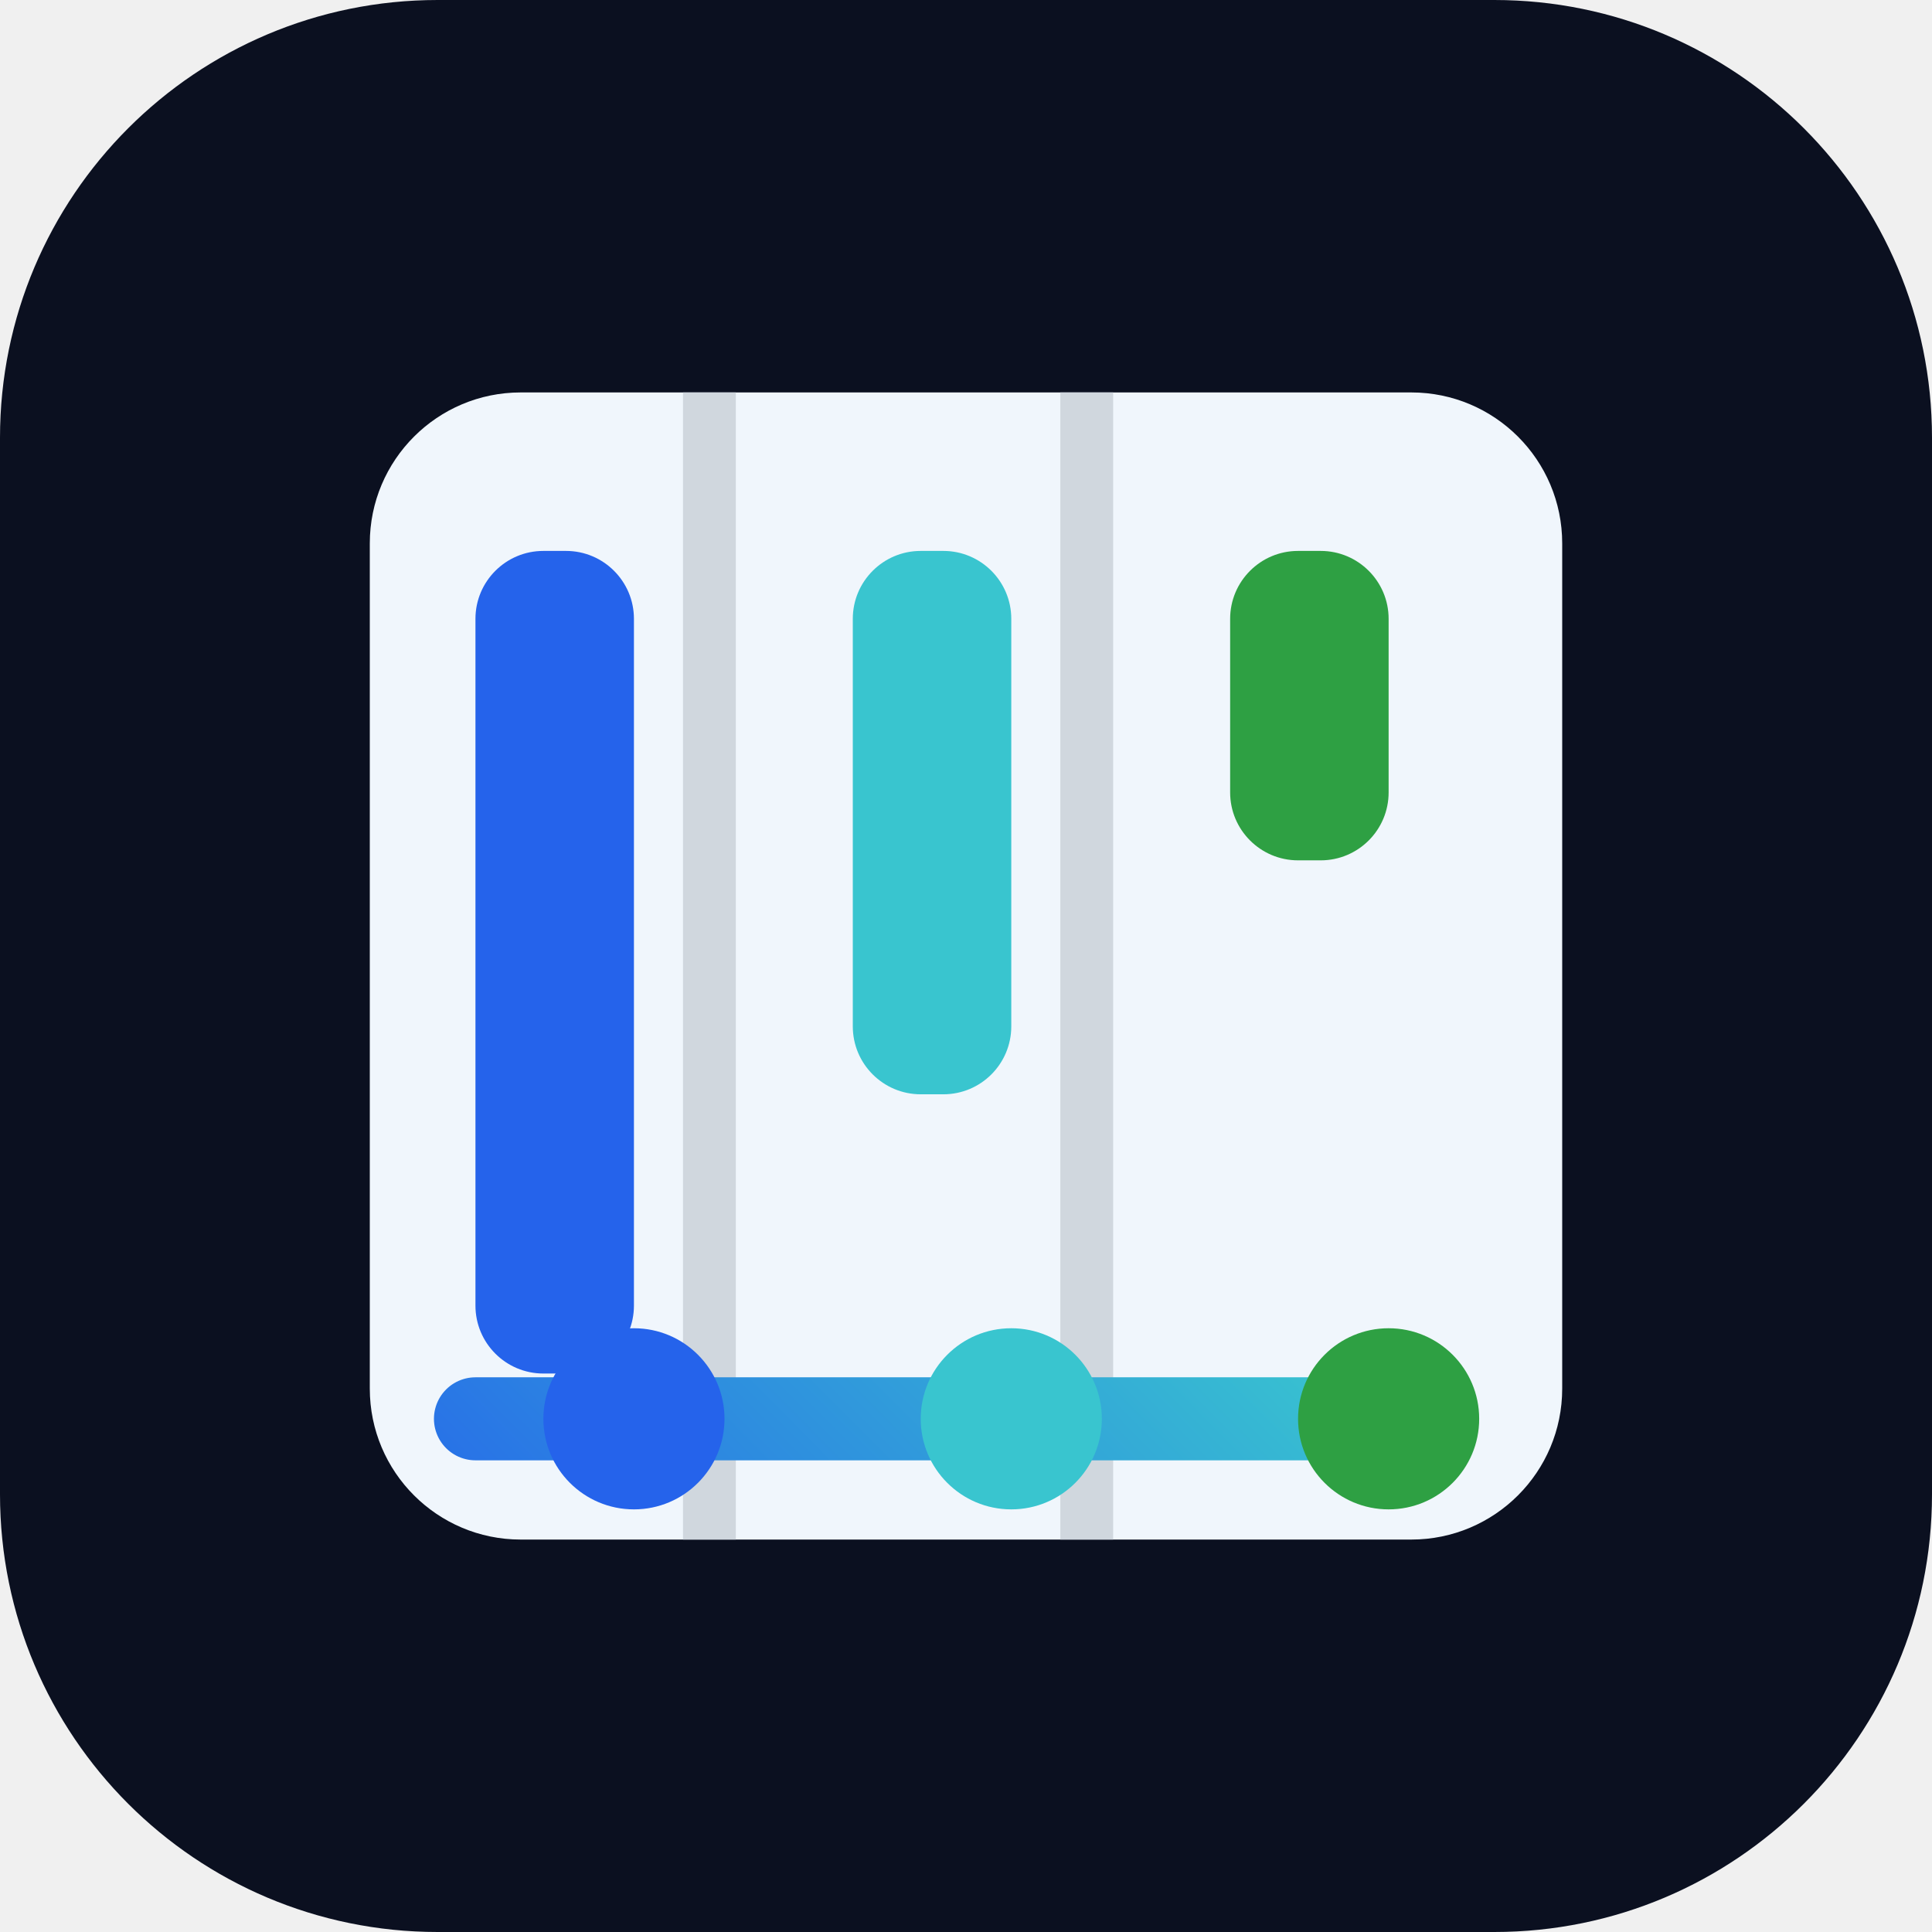
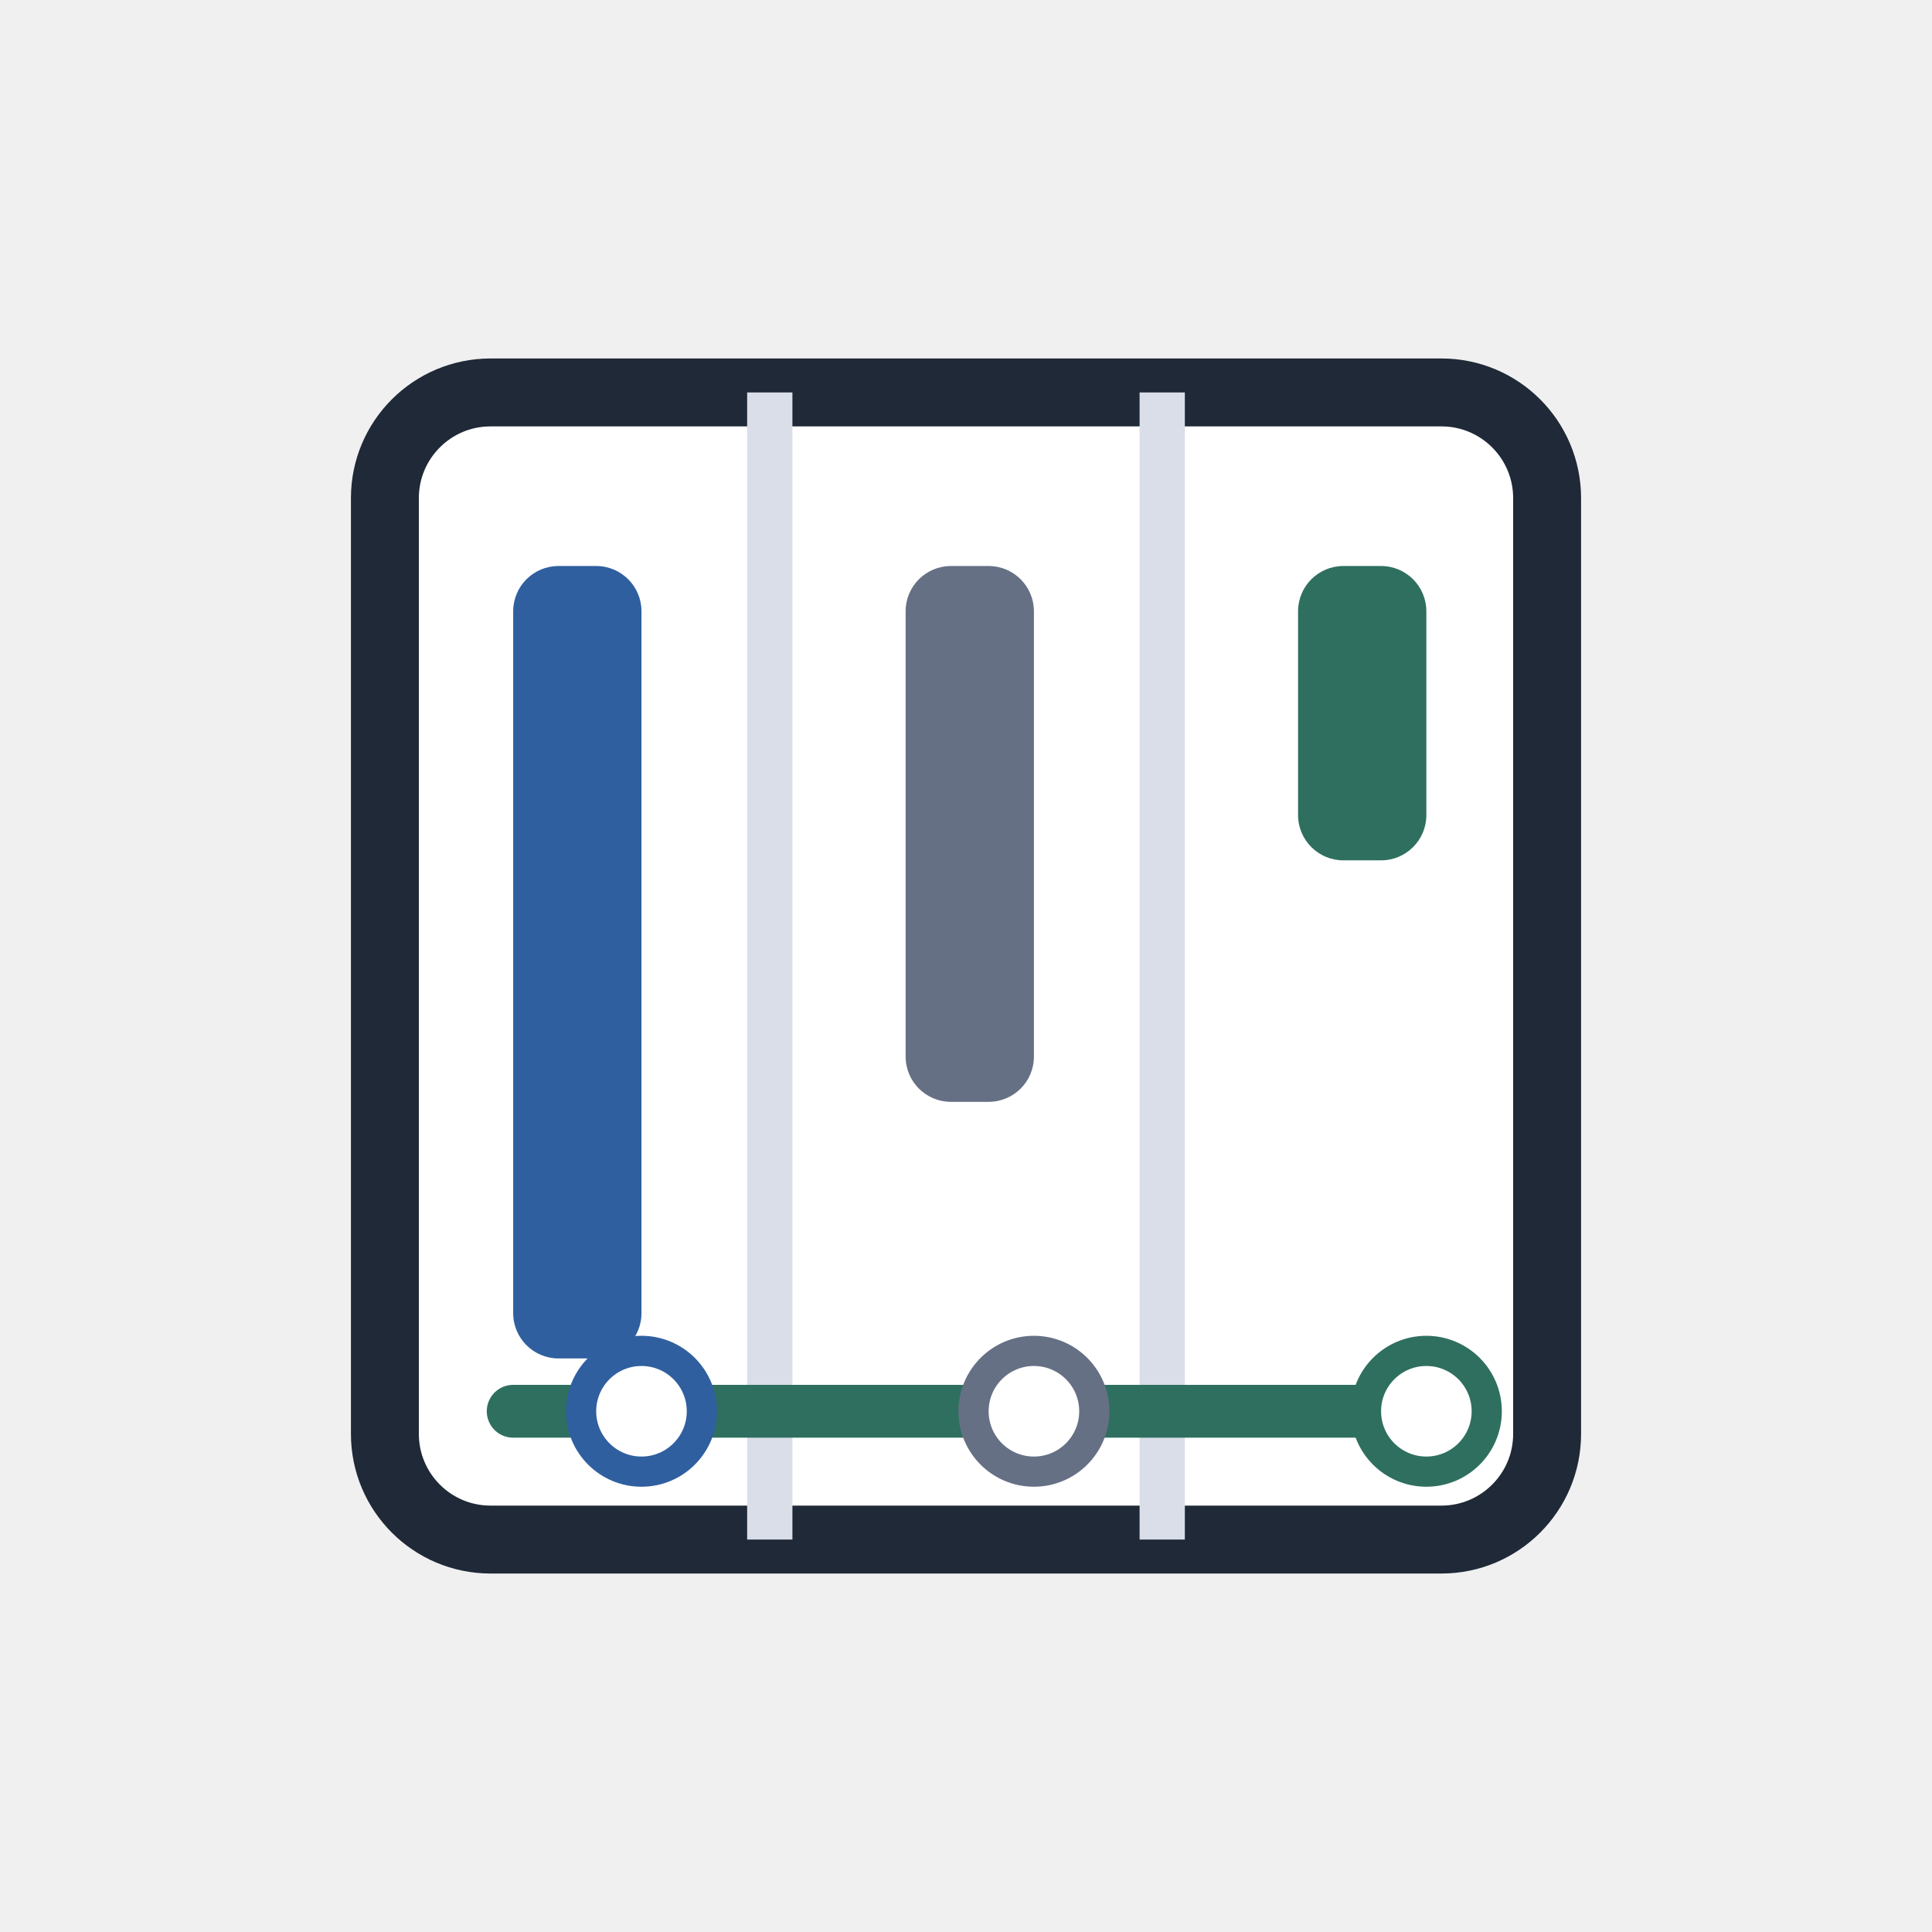
<svg xmlns="http://www.w3.org/2000/svg" viewBox="0 0 512 512" role="img" aria-labelledby="title desc">
-   <defs>
-     <linearGradient id="g" x1="96" y1="414" x2="416" y2="96" gradientUnits="userSpaceOnUse">
-       <stop offset="0" stop-color="#2563eb" />
-       <stop offset="0.5" stop-color="#39c5cf" />
-       <stop offset="1" stop-color="#2ea043" />
-     </linearGradient>
-   </defs>
-   <rect width="512" height="512" rx="116" fill="#0b1020" />
-   <rect x="98" y="104" width="316" height="304" rx="40" fill="#f0f6fc" />
-   <path d="M188 104v304M288 104v304" stroke="#d0d7de" stroke-width="14" />
-   <rect x="126" y="146" width="42" height="218" rx="18" fill="#2563eb" />
-   <rect x="226" y="146" width="42" height="144" rx="18" fill="#39c5cf" />
-   <rect x="326" y="146" width="42" height="82" rx="18" fill="#2ea043" />
-   <path d="M126 376h242" stroke="url(#g)" stroke-width="22" stroke-linecap="round" />
-   <circle cx="168" cy="376" r="24" fill="#2563eb" />
-   <circle cx="268" cy="376" r="24" fill="#39c5cf" />
-   <circle cx="368" cy="376" r="24" fill="#2ea043" />
+   <rect x="102" y="104" width="308" height="304" rx="28" fill="#ffffff" stroke="#1f2937" stroke-width="18" />
+   <path d="M204 104v304M308 104v304" stroke="#d9dee8" stroke-width="12" />
+   <rect x="136" y="150" width="34" height="210" rx="12" fill="#2f5f9f" />
+   <rect x="240" y="150" width="34" height="142" rx="12" fill="#667085" />
+   <rect x="344" y="150" width="34" height="78" rx="12" fill="#2f6f5f" />
+   <path d="M136 374h242" stroke="#2f6f5f" stroke-width="14" stroke-linecap="round" />
+   <circle cx="170" cy="374" r="16" fill="#ffffff" stroke="#2f5f9f" stroke-width="8" />
+   <circle cx="274" cy="374" r="16" fill="#ffffff" stroke="#667085" stroke-width="8" />
+   <circle cx="378" cy="374" r="16" fill="#ffffff" stroke="#2f6f5f" stroke-width="8" />
</svg>
